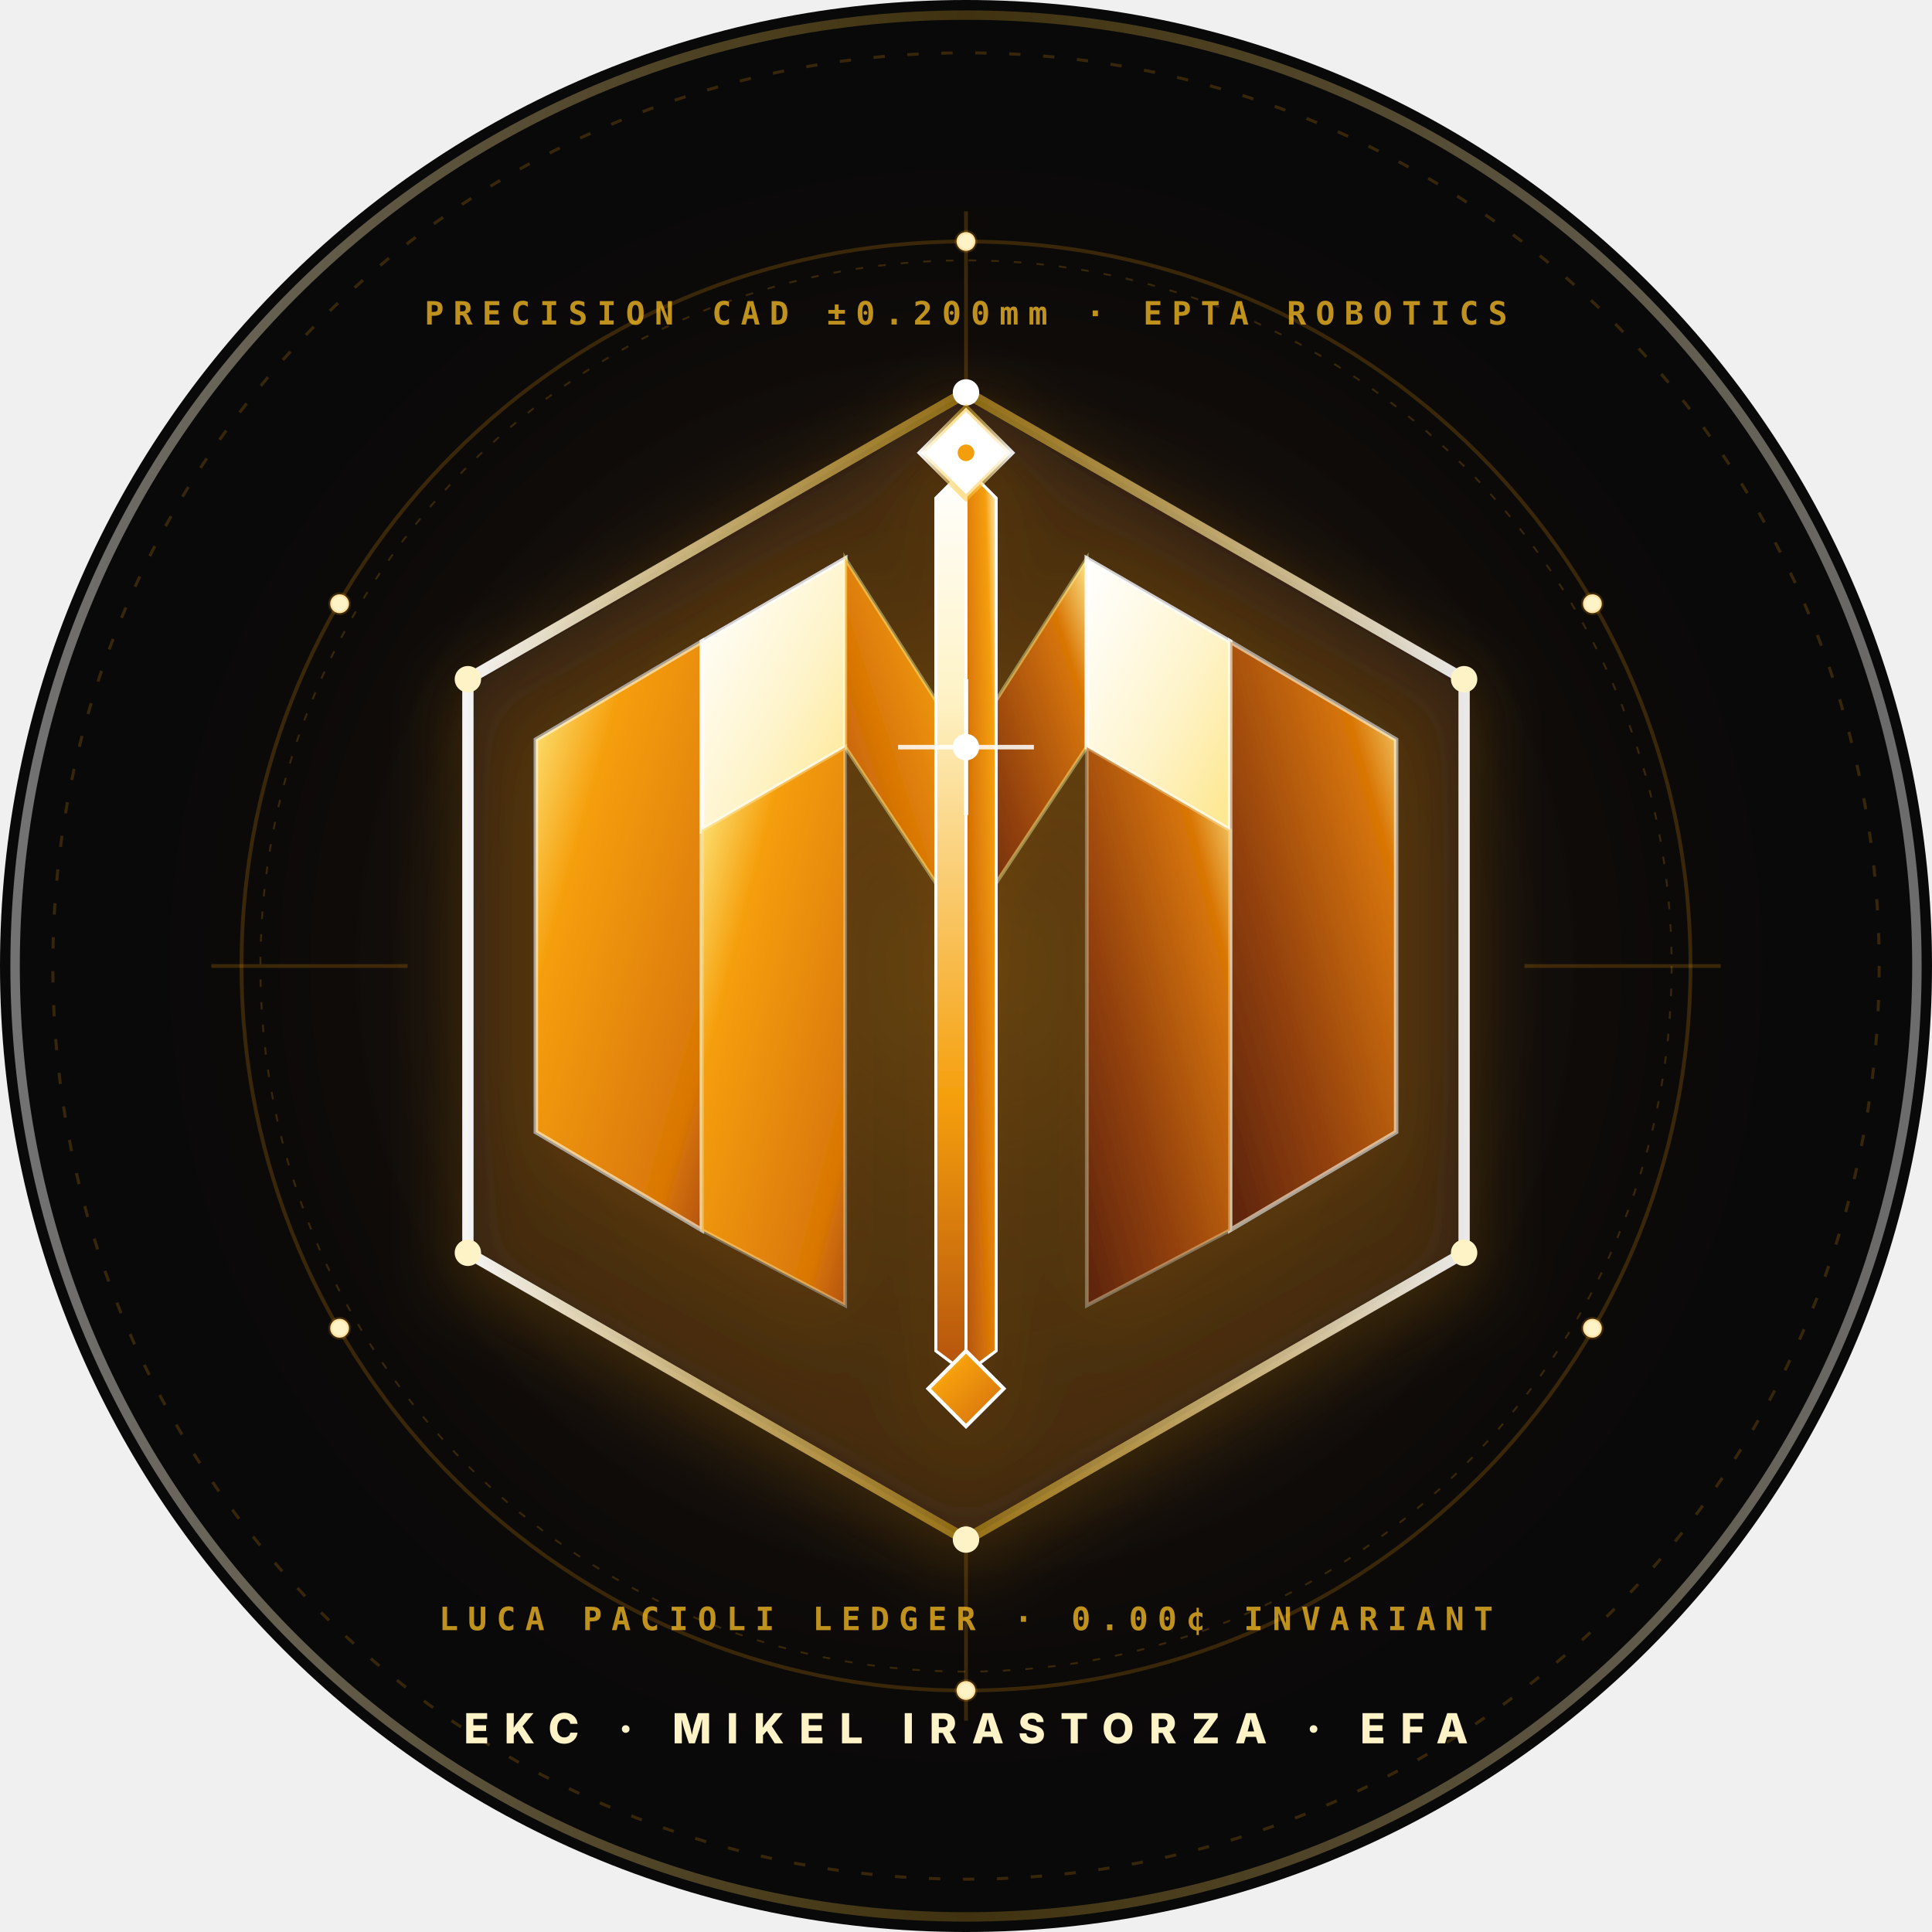
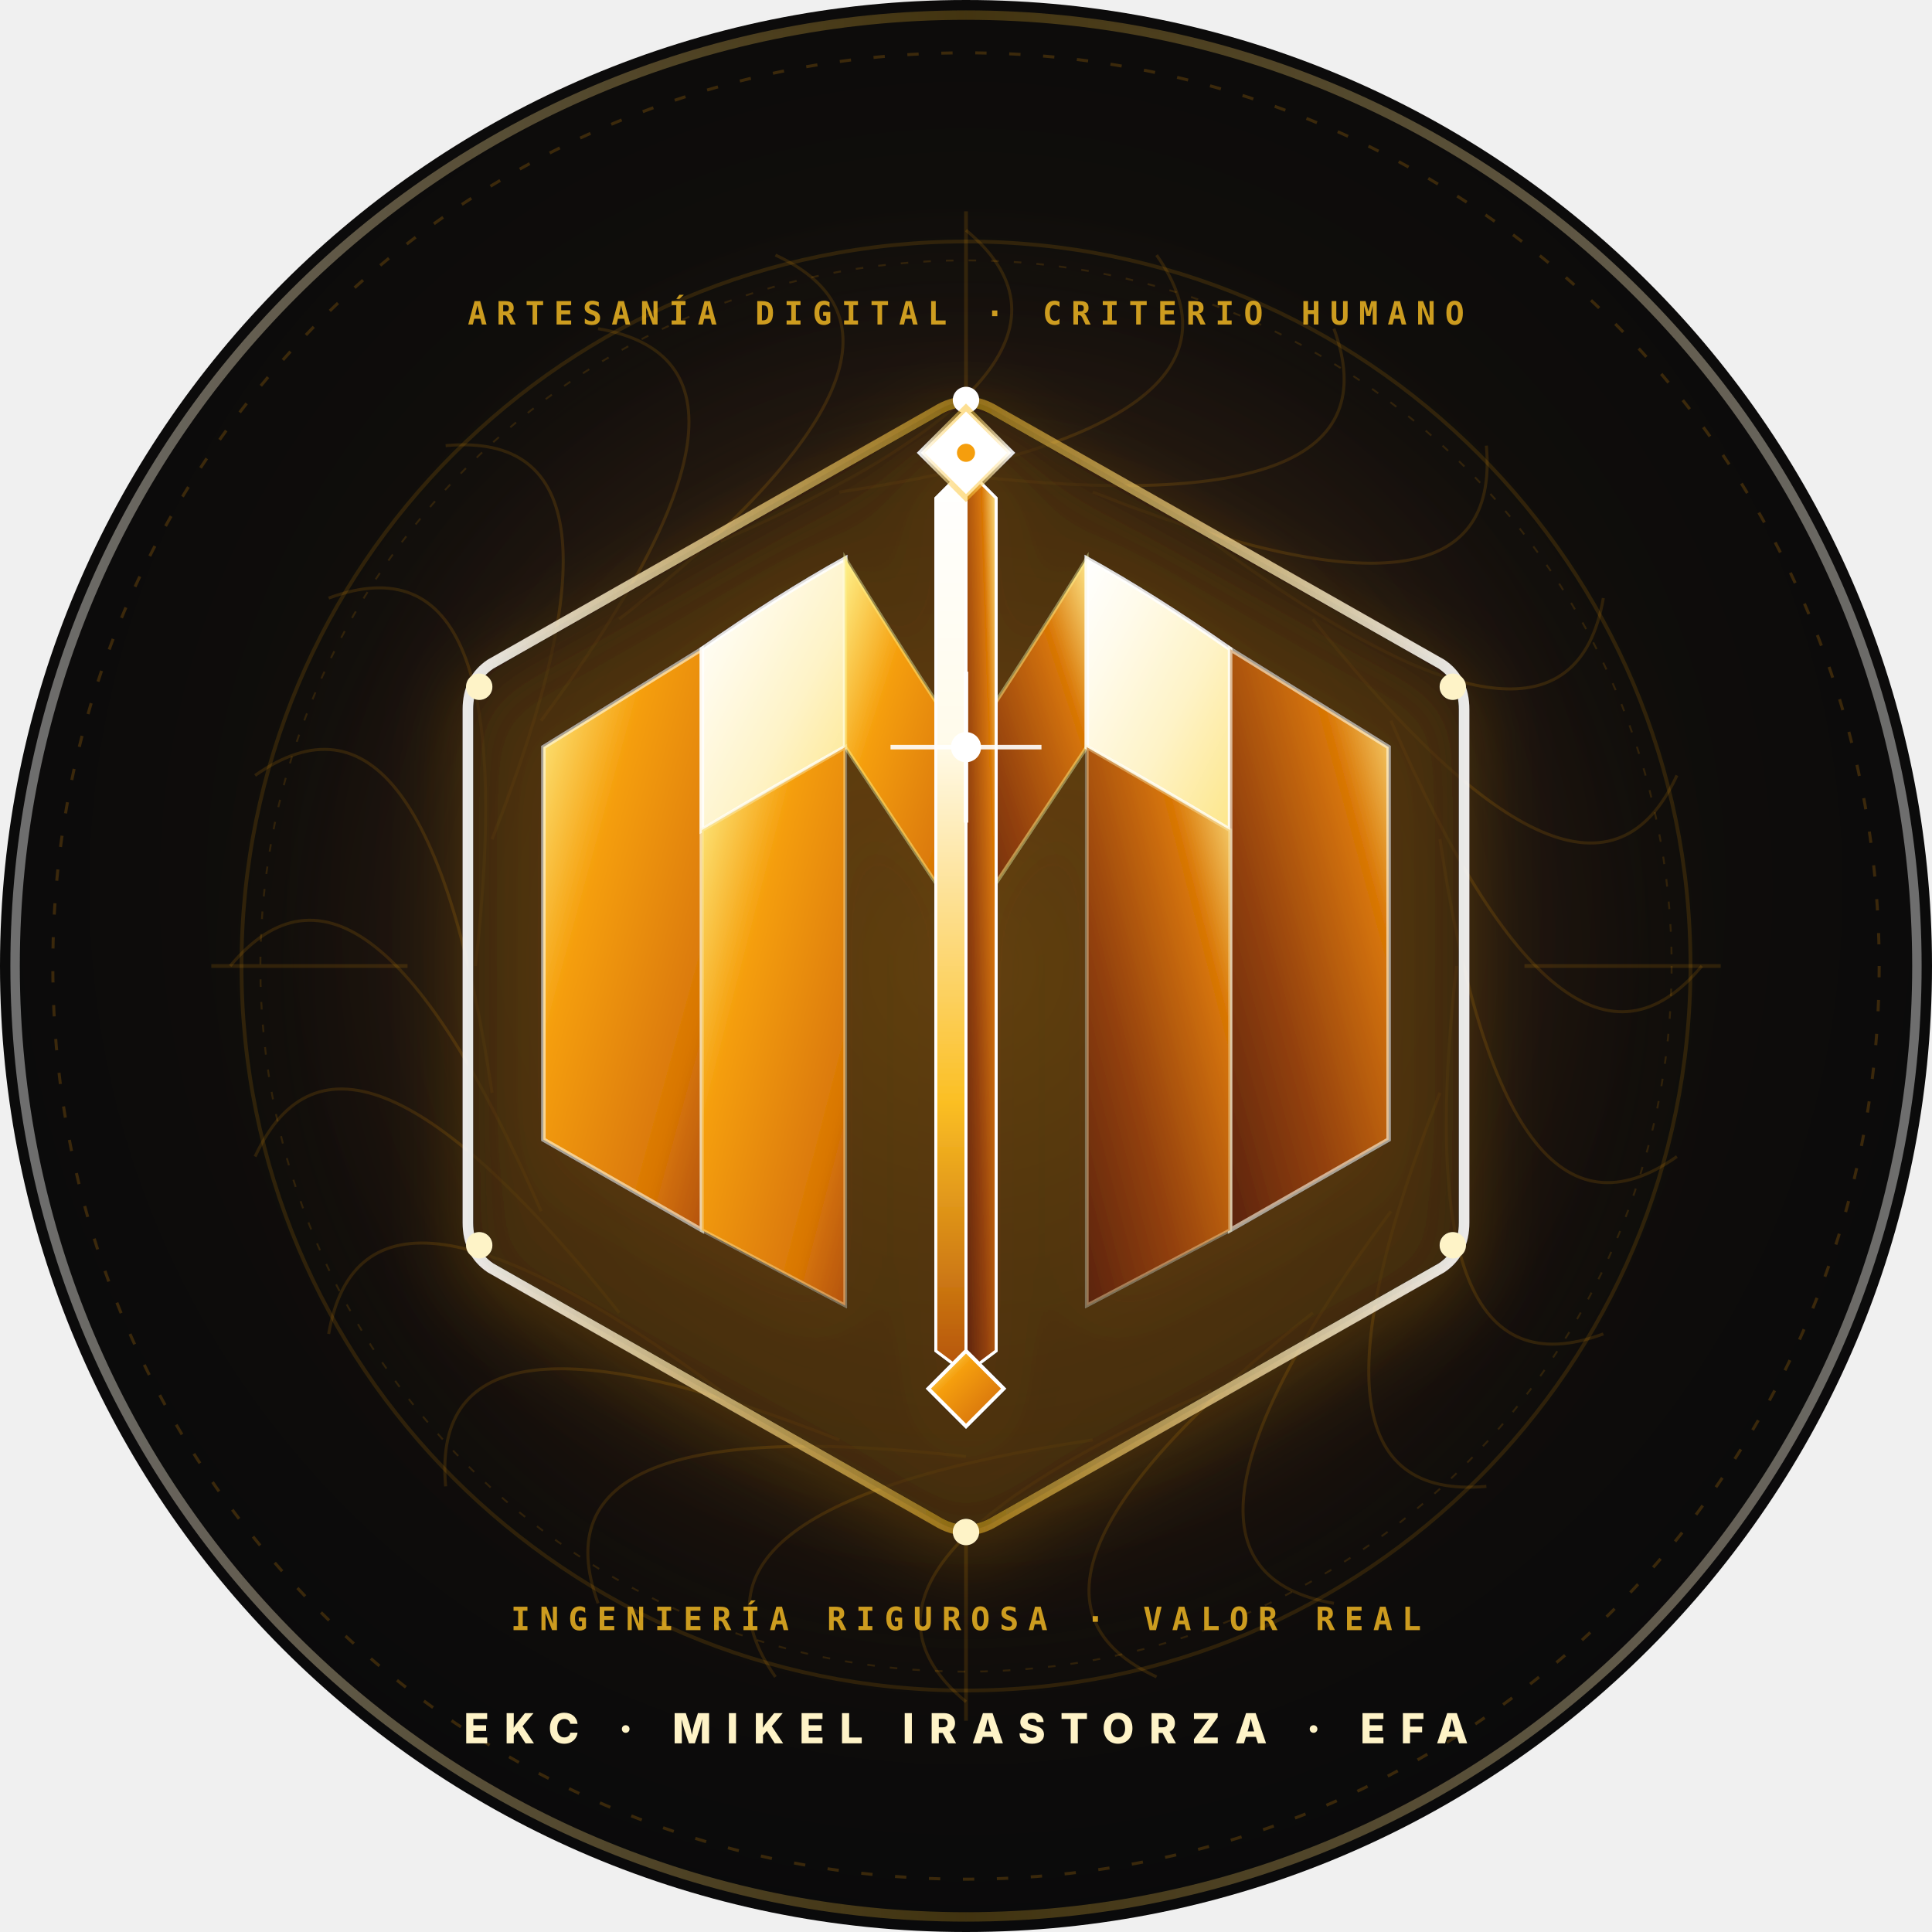
<svg xmlns="http://www.w3.org/2000/svg" viewBox="0 0 512 512" width="512" height="512" role="img" aria-label="Mikel Irastorza · Circular LinkedIn / GitHub Avatar">
  <defs>
-     <radialGradient id="cir_luxBg" cx="50%" cy="50%" r="72%">
-       <stop offset="0%" stop-color="#1c1917" />
-       <stop offset="45%" stop-color="#0c0a09" />
+     <radialGradient id="cir_humBg" cx="50%" cy="46%" r="72%">
+       <stop offset="0%" stop-color="#1f1b16" />
+       <stop offset="50%" stop-color="#0f0d0b" />
      <stop offset="100%" stop-color="#05070c" />
    </radialGradient>
-     <radialGradient id="cir_luxAura" cx="50%" cy="50%" r="48%">
-       <stop offset="0%" stop-color="#f59e0b" stop-opacity="0.38" />
-       <stop offset="35%" stop-color="#d97706" stop-opacity="0.14" />
-       <stop offset="70%" stop-color="#b45309" stop-opacity="0.04" />
+     <radialGradient id="cir_humHalo" cx="50%" cy="50%" r="50%">
+       <stop offset="0%" stop-color="#f59e0b" stop-opacity="0.4" />
+       <stop offset="40%" stop-color="#d97706" stop-opacity="0.18" />
+       <stop offset="80%" stop-color="#92400e" stop-opacity="0.05" />
      <stop offset="100%" stop-color="#000000" stop-opacity="0" />
    </radialGradient>
-     <linearGradient id="cir_specularChampagne" x1="0%" y1="0%" x2="100%" y2="100%">
+     <linearGradient id="cir_humChampagne" x1="0%" y1="0%" x2="100%" y2="100%">
      <stop offset="0%" stop-color="#ffffff" />
      <stop offset="25%" stop-color="#fffbeb" />
      <stop offset="60%" stop-color="#fef3c7" />
      <stop offset="100%" stop-color="#fde68a" />
    </linearGradient>
-     <linearGradient id="cir_goldLightPlane" x1="0%" y1="0%" x2="100%" y2="100%">
+     <linearGradient id="cir_humGoldLeft" x1="0%" y1="0%" x2="100%" y2="100%">
      <stop offset="0%" stop-color="#fef08a" />
-       <stop offset="30%" stop-color="#f59e0b" />
-       <stop offset="85%" stop-color="#d97706" />
+       <stop offset="35%" stop-color="#f59e0b" />
+       <stop offset="80%" stop-color="#d97706" />
      <stop offset="100%" stop-color="#b45309" />
    </linearGradient>
-     <linearGradient id="cir_goldMidPlane" x1="0%" y1="100%" x2="100%" y2="0%">
-       <stop offset="0%" stop-color="#b45309" />
-       <stop offset="40%" stop-color="#d97706" />
-       <stop offset="80%" stop-color="#f59e0b" />
-       <stop offset="100%" stop-color="#fef3c7" />
-     </linearGradient>
-     <linearGradient id="cir_goldDarkPlane" x1="100%" y1="0%" x2="0%" y2="100%">
+     <linearGradient id="cir_humGoldRight" x1="100%" y1="0%" x2="0%" y2="100%">
      <stop offset="0%" stop-color="#fde68a" />
-       <stop offset="20%" stop-color="#d97706" />
+       <stop offset="25%" stop-color="#d97706" />
      <stop offset="65%" stop-color="#92400e" />
      <stop offset="100%" stop-color="#5a2307" />
    </linearGradient>
-     <linearGradient id="cir_spirePlatinum" x1="0%" y1="0%" x2="0%" y2="100%">
+     <linearGradient id="cir_humSpire" x1="0%" y1="0%" x2="0%" y2="100%">
      <stop offset="0%" stop-color="#ffffff" />
-       <stop offset="25%" stop-color="#fef3c7" />
-       <stop offset="70%" stop-color="#f59e0b" />
+       <stop offset="30%" stop-color="#fffbeb" />
+       <stop offset="70%" stop-color="#fbbf24" />
      <stop offset="100%" stop-color="#b45309" />
    </linearGradient>
-     <linearGradient id="cir_edgeGleam" x1="0%" y1="0%" x2="100%" y2="0%">
-       <stop offset="0%" stop-color="#ffffff" stop-opacity="0.95" />
+     <linearGradient id="cir_humSheen" x1="0%" y1="0%" x2="100%" y2="0%">
+       <stop offset="0%" stop-color="#ffffff" stop-opacity="0.9" />
      <stop offset="50%" stop-color="#fbbf24" stop-opacity="0.5" />
      <stop offset="100%" stop-color="#ffffff" stop-opacity="0.9" />
    </linearGradient>
-     <filter id="cir_monolithShadow" x="-25%" y="-25%" width="150%" height="150%">
-       <feDropShadow dx="0" dy="18" stdDeviation="22" flood-color="#000000" flood-opacity="0.88" />
-       <feDropShadow dx="0" dy="5" stdDeviation="10" flood-color="#f59e0b" flood-opacity="0.32" />
+     <filter id="cir_humShadow" x="-25%" y="-25%" width="150%" height="150%">
+       <feDropShadow dx="0" dy="16" stdDeviation="22" flood-color="#000000" flood-opacity="0.85" />
+       <feDropShadow dx="0" dy="6" stdDeviation="10" flood-color="#f59e0b" flood-opacity="0.3" />
    </filter>
  </defs>
-   <circle cx="256" cy="256" r="256" fill="url(#cir_luxBg)" />
-   <circle cx="256" cy="256" r="252" fill="none" stroke="url(#cir_edgeGleam)" stroke-width="2.5" stroke-opacity="0.45" />
+   <circle cx="256" cy="256" r="256" fill="url(#cir_humBg)" />
+   <circle cx="256" cy="256" r="252" fill="none" stroke="url(#cir_humSheen)" stroke-width="2.5" stroke-opacity="0.45" />
  <circle cx="256" cy="256" r="242" fill="none" stroke="#f59e0b" stroke-width="0.8" stroke-opacity="0.2" stroke-dasharray="3 6" />
-   <circle cx="256" cy="256" r="210" fill="url(#cir_luxAura)" />
-   <g fill="none" stroke="#f59e0b" stroke-opacity="0.2">
+   <circle cx="256" cy="256" r="210" fill="url(#cir_humHalo)" />
+   <g fill="none" stroke="#f59e0b" stroke-opacity="0.14" stroke-width="0.8">
+     <path d="M 386.0,256.0 Q 372.7,372.7 424.9,353.5" />
+     <path d="M 381.6,289.6 Q 338.5,398.9 393.9,393.9" />
+     <path d="M 368.6,321.0 Q 298.7,415.4 353.5,424.9" />
+     <path d="M 347.9,347.9 Q 256.0,421.0 306.5,444.4" />
+     <path d="M 321.0,368.6 Q 213.3,415.4 256.0,451.0" />
+     <path d="M 289.6,381.6 Q 173.5,398.9 205.5,444.4" />
+     <path d="M 256.0,386.0 Q 139.3,372.7 158.5,424.9" />
+     <path d="M 222.4,381.6 Q 113.1,338.5 118.1,393.9" />
+     <path d="M 191.0,368.6 Q 96.6,298.7 87.1,353.5" />
+     <path d="M 164.1,347.9 Q 91.0,256.0 67.6,306.5" />
+     <path d="M 143.4,321.0 Q 96.6,213.3 61.0,256.0" />
+     <path d="M 130.4,289.6 Q 113.1,173.5 67.6,205.5" />
+     <path d="M 126.0,256.0 Q 139.3,139.3 87.1,158.5" />
+     <path d="M 130.4,222.4 Q 173.5,113.1 118.1,118.1" />
+     <path d="M 143.4,191.0 Q 213.3,96.6 158.5,87.1" />
+     <path d="M 164.1,164.1 Q 256.0,91.0 205.5,67.6" />
+     <path d="M 191.0,143.4 Q 298.7,96.6 256.0,61.0" />
+     <path d="M 222.4,130.4 Q 338.5,113.1 306.5,67.6" />
+     <path d="M 256.0,126.0 Q 372.7,139.3 353.5,87.1" />
+     <path d="M 289.6,130.4 Q 398.9,173.5 393.9,118.1" />
+     <path d="M 321.0,143.4 Q 415.4,213.3 424.9,158.5" />
+     <path d="M 347.9,164.1 Q 421.0,256.0 444.4,205.5" />
+     <path d="M 368.6,191.0 Q 415.4,298.7 451.0,256.0" />
+     <path d="M 381.6,222.4 Q 398.9,338.5 444.4,306.5" />
    <circle cx="256" cy="256" r="192" stroke-width="1" />
    <circle cx="256" cy="256" r="187" stroke-width="0.5" stroke-dasharray="2 4" />
    <line x1="56" y1="256" x2="108" y2="256" stroke-width="1" />
    <line x1="404" y1="256" x2="456" y2="256" stroke-width="1" />
    <line x1="256" y1="56" x2="256" y2="108" stroke-width="1" />
    <line x1="256" y1="404" x2="256" y2="456" stroke-width="1" />
-     <circle cx="256" cy="64" r="2.5" fill="#fef3c7" />
-     <circle cx="422" cy="160" r="2.5" fill="#fef3c7" />
-     <circle cx="422" cy="352" r="2.5" fill="#fef3c7" />
-     <circle cx="256" cy="448" r="2.5" fill="#fef3c7" />
-     <circle cx="90" cy="352" r="2.5" fill="#fef3c7" />
-     <circle cx="90" cy="160" r="2.5" fill="#fef3c7" />
  </g>
-   <g filter="url(#cir_monolithShadow)">
-     <polygon points="256,104 388,180 388,332 256,408 124,332 124,180" fill="#0c0a09" fill-opacity="0.6" stroke="url(#cir_edgeGleam)" stroke-width="3" stroke-linejoin="round" />
-     <circle cx="256" cy="104" r="3.5" fill="#ffffff" />
-     <circle cx="388" cy="180" r="3.5" fill="#fef3c7" />
-     <circle cx="388" cy="332" r="3.5" fill="#fef3c7" />
-     <circle cx="256" cy="408" r="3.5" fill="#fef3c7" />
-     <circle cx="124" cy="332" r="3.5" fill="#fef3c7" />
-     <circle cx="124" cy="180" r="3.5" fill="#fef3c7" />
-     <path d="M 142,196 L 186,170 L 186,326 L 142,300 Z" fill="url(#cir_goldLightPlane)" stroke="#fffbeb" stroke-width="1.2" stroke-opacity="0.6" />
-     <path d="M 186,170 L 224,148 L 224,198 L 186,220 Z" fill="url(#cir_specularChampagne)" stroke="#ffffff" stroke-width="1.2" stroke-opacity="0.8" />
-     <path d="M 224,148 L 256,198 L 256,246 L 224,198 Z" fill="url(#cir_goldMidPlane)" stroke="#fef08a" stroke-width="1" stroke-opacity="0.5" />
-     <path d="M 256,198 L 288,148 L 288,198 L 256,246 Z" fill="url(#cir_goldDarkPlane)" stroke="#fef08a" stroke-width="1" stroke-opacity="0.5" />
-     <path d="M 288,148 L 326,170 L 326,220 L 288,198 Z" fill="url(#cir_specularChampagne)" stroke="#ffffff" stroke-width="1.2" stroke-opacity="0.8" />
-     <path d="M 326,170 L 370,196 L 370,300 L 326,326 Z" fill="url(#cir_goldDarkPlane)" stroke="#fffbeb" stroke-width="1.2" stroke-opacity="0.6" />
-     <path d="M 186,220 L 224,198 L 224,346 L 186,326 Z" fill="url(#cir_goldLightPlane)" stroke="#fef3c7" stroke-width="1" stroke-opacity="0.4" />
-     <path d="M 288,198 L 326,220 L 326,326 L 288,346 Z" fill="url(#cir_goldDarkPlane)" stroke="#fef3c7" stroke-width="1" stroke-opacity="0.4" />
-     <path d="M 248,132 L 256,124 L 256,364 L 248,358 Z" fill="url(#cir_spirePlatinum)" stroke="#ffffff" stroke-width="0.8" />
-     <path d="M 256,124 L 264,132 L 264,358 L 256,364 Z" fill="url(#cir_goldMidPlane)" stroke="#ffffff" stroke-width="0.8" />
-     <polygon points="256,108 268,120 256,132 244,120" fill="#ffffff" stroke="url(#cir_edgeGleam)" stroke-width="1.5" />
-     <circle cx="256" cy="120" r="2.2" fill="#f59e0b" />
-     <polygon points="256,358 266,368 256,378 246,368" fill="url(#cir_goldLightPlane)" stroke="#ffffff" stroke-width="1" />
-     <circle cx="256" cy="198" r="3.5" fill="#ffffff" />
-     <line x1="238" y1="198" x2="274" y2="198" stroke="#ffffff" stroke-width="1.2" stroke-opacity="0.85" />
-     <line x1="256" y1="180" x2="256" y2="216" stroke="#ffffff" stroke-width="1.2" stroke-opacity="0.85" />
+   <g filter="url(#cir_humShadow)">
+     <path d="M 248,109 Q 256,104 264,109 L 382,176 Q 388,180 388,188 L 388,324 Q 388,332 382,336 L 264,403 Q 256,408 248,403 L 130,336 Q 124,332 124,324 L 124,188 Q 124,180 130,176 Z" fill="#0c0a09" fill-opacity="0.65" stroke="url(#cir_humSheen)" stroke-width="2.8" stroke-linejoin="round" />
+     <circle cx="256" cy="106" r="3.5" fill="#ffffff" />
+     <circle cx="385" cy="182" r="3.5" fill="#fef3c7" />
+     <circle cx="385" cy="330" r="3.5" fill="#fef3c7" />
+     <circle cx="256" cy="406" r="3.5" fill="#fef3c7" />
+     <circle cx="127" cy="330" r="3.5" fill="#fef3c7" />
+     <circle cx="127" cy="182" r="3.5" fill="#fef3c7" />
+     <path d="M 144,198 L 186,172 L 186,326 L 144,302 Z" fill="url(#cir_humGoldLeft)" stroke="#fffbeb" stroke-width="1.2" stroke-opacity="0.6" />
+     <path d="M 186,172 Q 206,158 224,148 L 224,198 Q 206,208 186,220 Z" fill="url(#cir_humChampagne)" stroke="#ffffff" stroke-width="1.2" stroke-opacity="0.85" />
+     <path d="M 224,148 Q 240,174 256,198 L 256,246 Q 240,222 224,198 Z" fill="url(#cir_humGoldLeft)" stroke="#fef08a" stroke-width="1" stroke-opacity="0.5" />
+     <path d="M 256,198 Q 272,174 288,148 L 288,198 Q 272,222 256,246 Z" fill="url(#cir_humGoldRight)" stroke="#fef08a" stroke-width="1" stroke-opacity="0.5" />
+     <path d="M 288,148 Q 306,158 326,172 L 326,220 Q 306,208 288,198 Z" fill="url(#cir_humChampagne)" stroke="#ffffff" stroke-width="1.2" stroke-opacity="0.85" />
+     <path d="M 326,172 L 368,198 L 368,302 L 326,326 Z" fill="url(#cir_humGoldRight)" stroke="#fffbeb" stroke-width="1.2" stroke-opacity="0.6" />
+     <path d="M 186,220 L 224,198 L 224,346 L 186,326 Z" fill="url(#cir_humGoldLeft)" stroke="#fef3c7" stroke-width="1" stroke-opacity="0.4" />
+     <path d="M 288,198 L 326,220 L 326,326 L 288,346 Z" fill="url(#cir_humGoldRight)" stroke="#fef3c7" stroke-width="1" stroke-opacity="0.4" />
+     <path d="M 248,132 L 256,124 L 256,364 L 248,358 Z" fill="url(#cir_humSpire)" stroke="#ffffff" stroke-width="0.8" />
+     <path d="M 256,124 L 264,132 L 264,358 L 256,364 Z" fill="url(#cir_humGoldRight)" stroke="#ffffff" stroke-width="0.8" />
+     <polygon points="256,108 268,120 256,132 244,120" fill="#ffffff" stroke="url(#cir_humSheen)" stroke-width="1.5" />
+     <circle cx="256" cy="120" r="2.4" fill="#f59e0b" />
+     <polygon points="256,358 266,368 256,378 246,368" fill="url(#cir_humGoldLeft)" stroke="#ffffff" stroke-width="1" />
+     <circle cx="256" cy="198" r="4" fill="#ffffff" />
+     <line x1="236" y1="198" x2="276" y2="198" stroke="#ffffff" stroke-width="1.2" stroke-opacity="0.9" />
+     <line x1="256" y1="178" x2="256" y2="218" stroke="#ffffff" stroke-width="1.2" stroke-opacity="0.9" />
  </g>
-   <text x="256" y="86" text-anchor="middle" fill="#fbbf24" font-family="'JetBrains Mono', monospace" font-size="8.5" font-weight="700" letter-spacing="2.5" opacity="0.75">
-     PRECISION CAD ±0.200mm · EPTA ROBOTICS
+   <text x="256" y="86" text-anchor="middle" fill="#fbbf24" font-family="'JetBrains Mono', monospace" font-size="8.5" font-weight="700" letter-spacing="2.5" opacity="0.8">
+     ARTESANÍA DIGITAL · CRITERIO HUMANO
  </text>
-   <text x="256" y="432" text-anchor="middle" fill="#fbbf24" font-family="'JetBrains Mono', monospace" font-size="8.5" font-weight="700" letter-spacing="2.5" opacity="0.75">
-     LUCA PACIOLI LEDGER · 0.00¢ INVARIANT
+   <text x="256" y="432" text-anchor="middle" fill="#fbbf24" font-family="'JetBrains Mono', monospace" font-size="8.5" font-weight="700" letter-spacing="2.5" opacity="0.8">
+     INGENIERÍA RIGUROSA · VALOR REAL
  </text>
  <text x="256" y="462" text-anchor="middle" fill="#fef3c7" font-family="'Space Grotesk', -apple-system, sans-serif" font-size="11" font-weight="800" letter-spacing="4">
    EKC · MIKEL IRASTORZA · EFA
  </text>
</svg>
